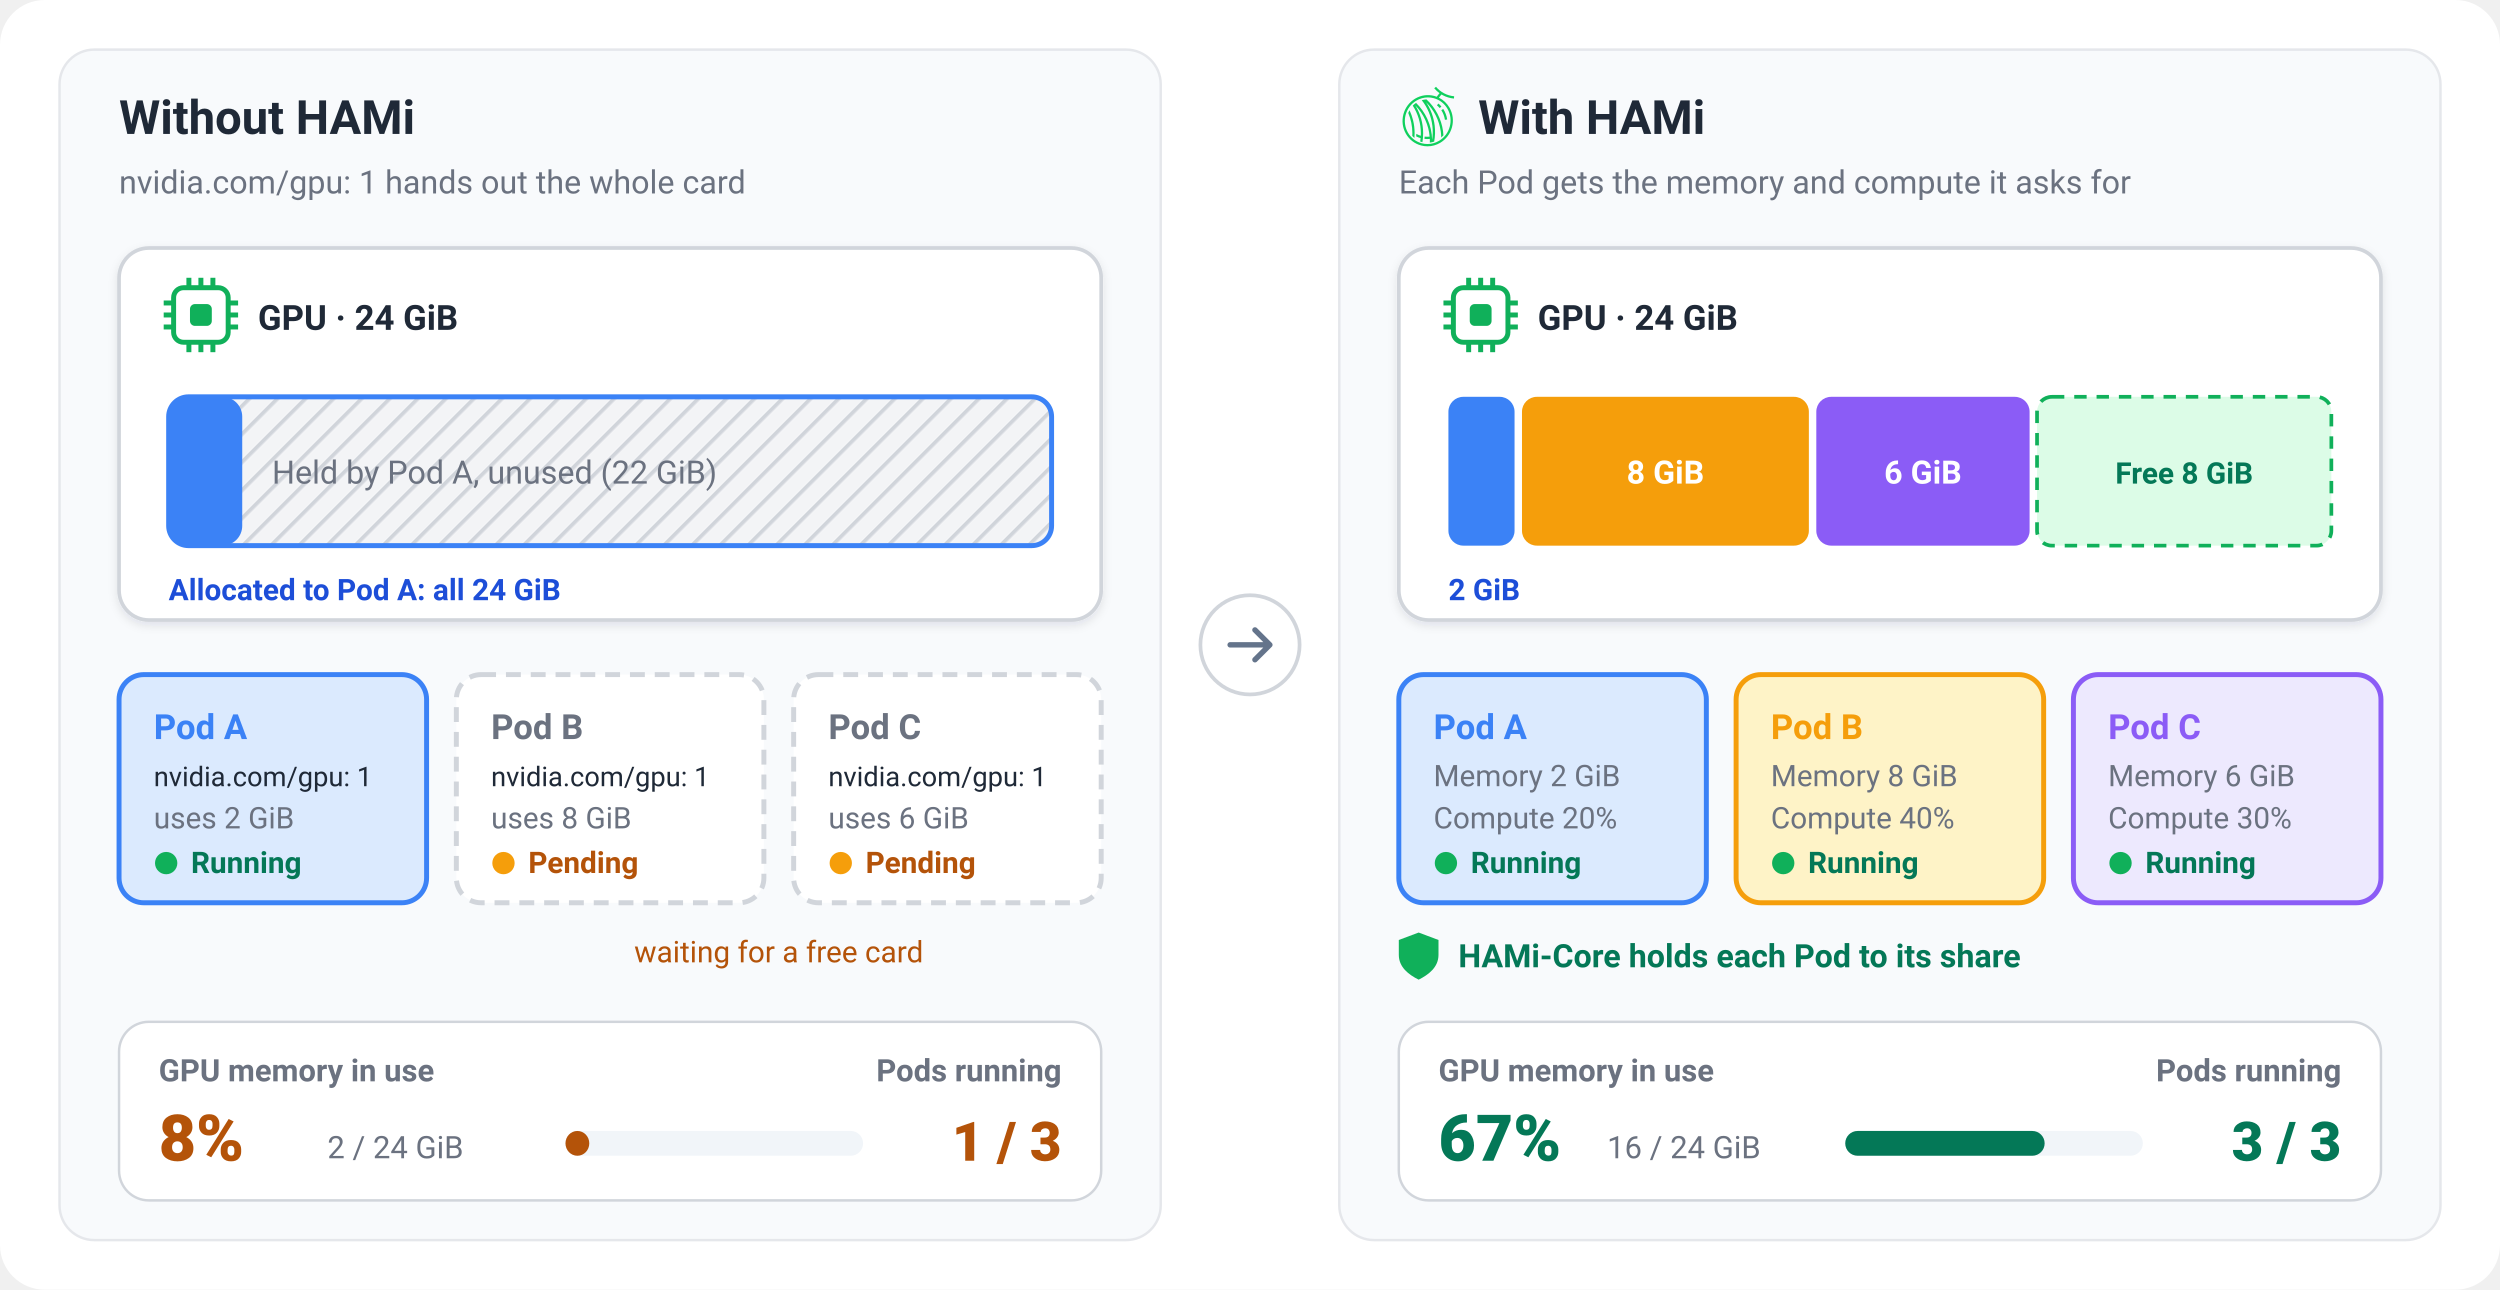
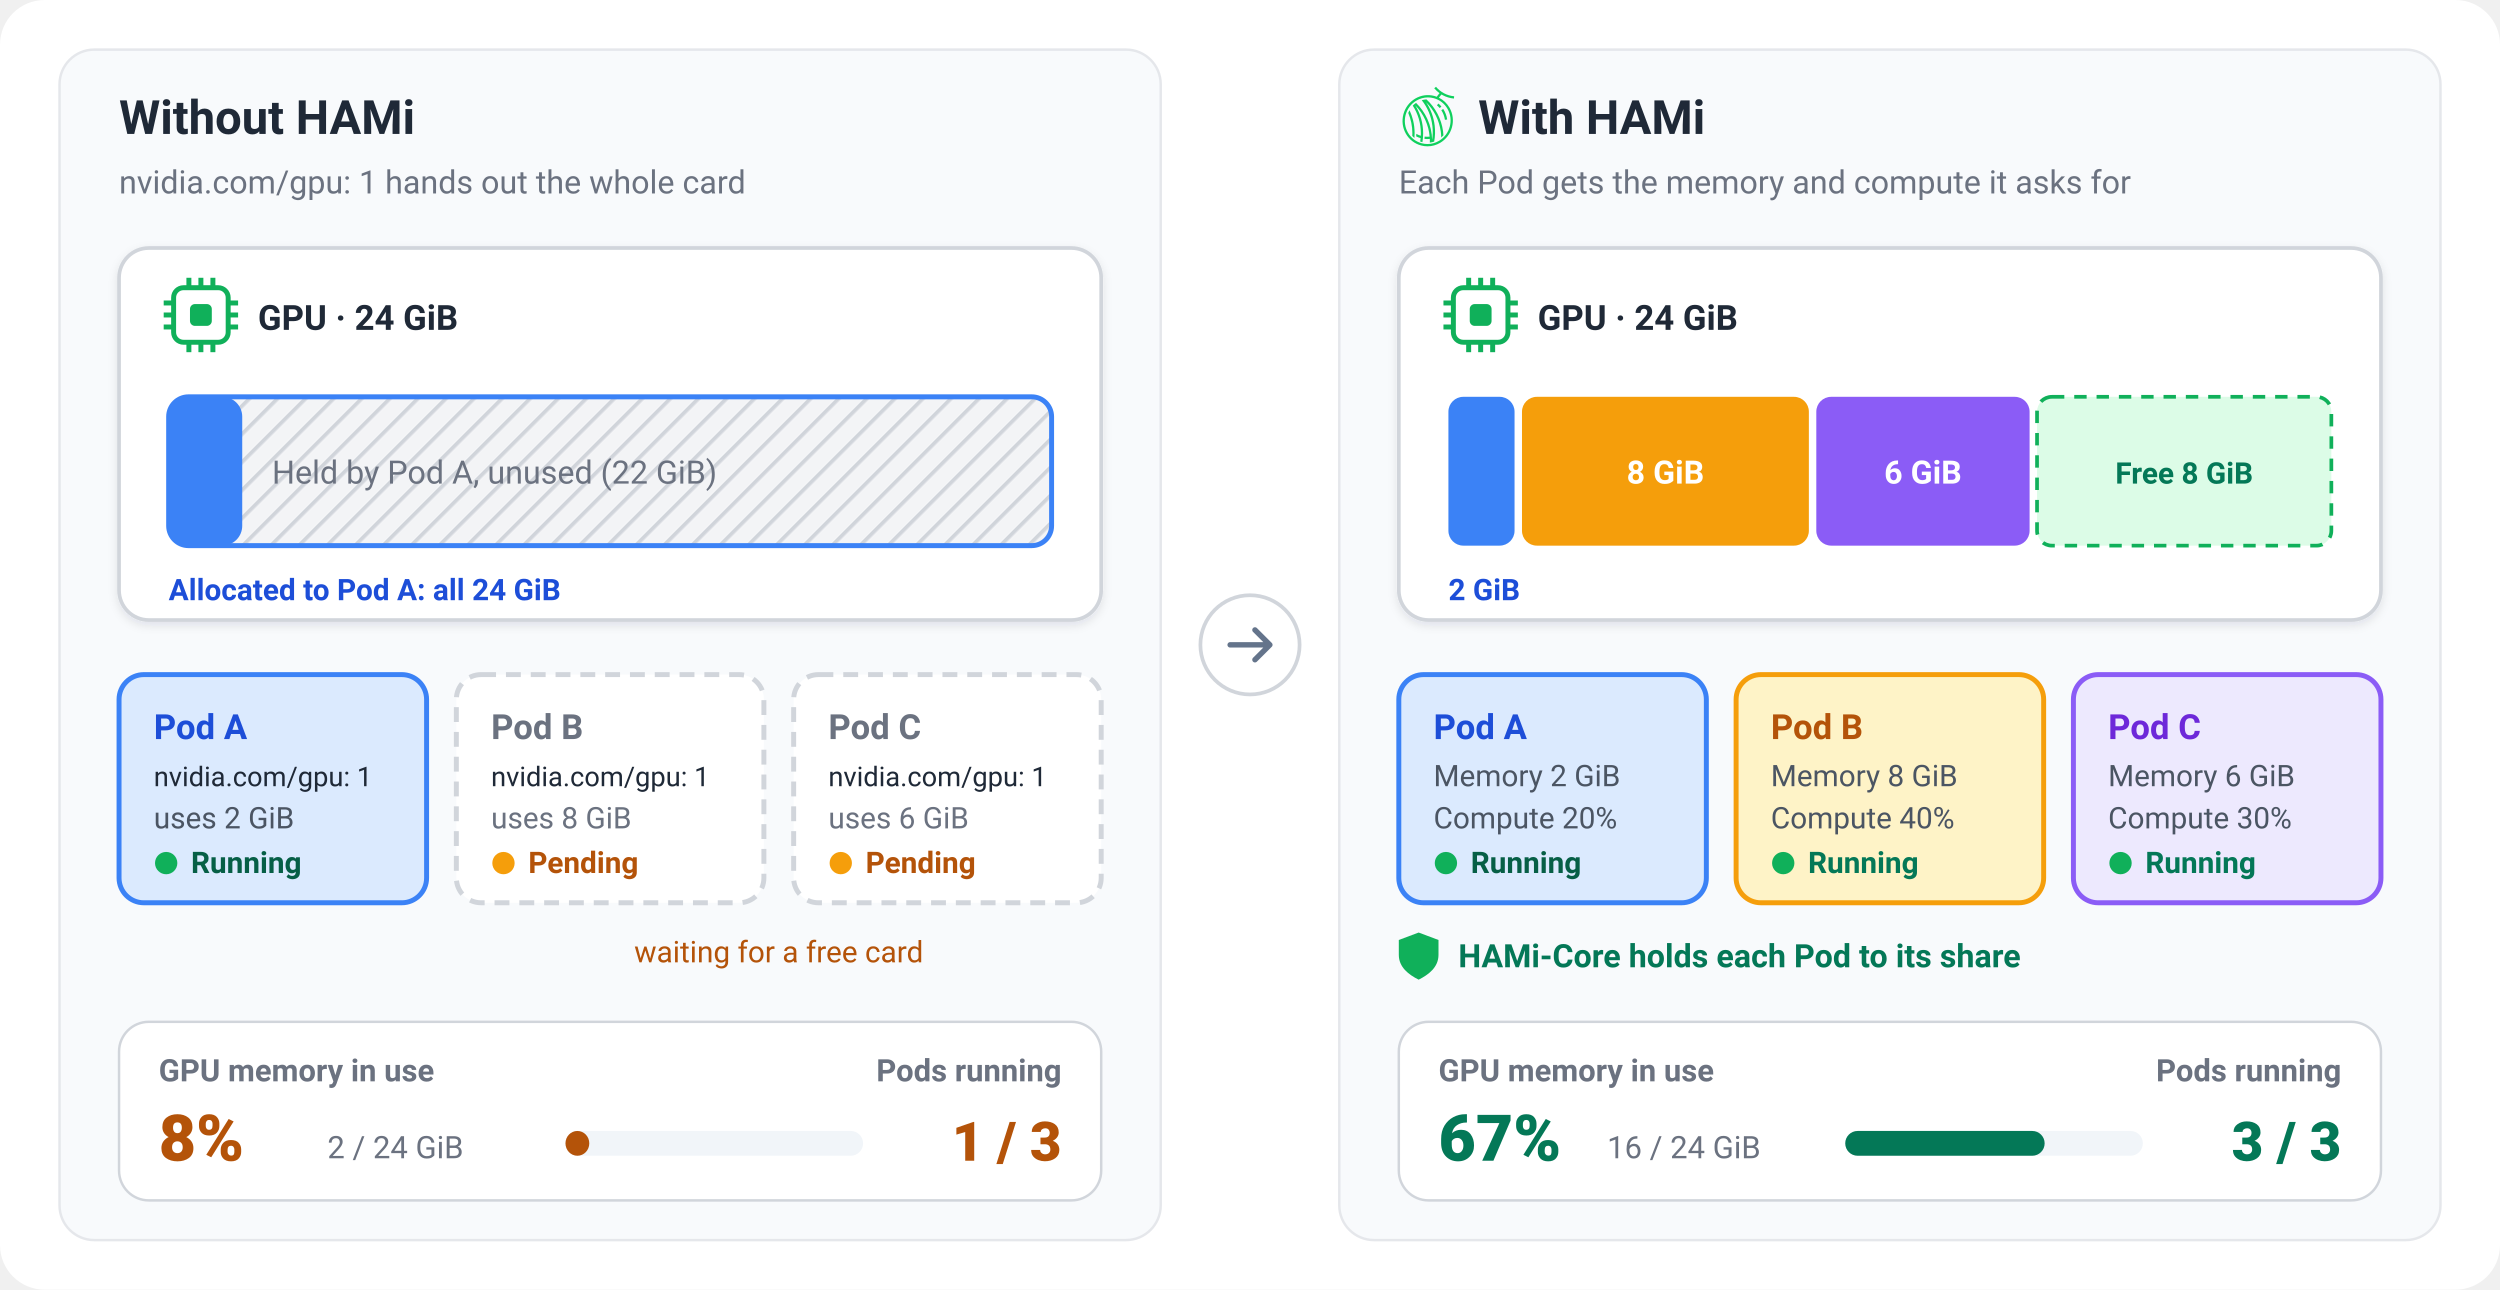
<svg xmlns="http://www.w3.org/2000/svg" viewBox="0 0 1008 520" width="1008" height="520" role="img">
  <defs>
    <pattern id="hatch" width="8" height="8" patternUnits="userSpaceOnUse" patternTransform="rotate(45)">
      <rect width="8" height="8" fill="#F3F4F6" />
      <line x1="0" y1="0" x2="0" y2="8" stroke="#D1D5DB" stroke-width="3" />
    </pattern>
    <marker id="arrow" viewBox="0 0 10 10" refX="8.5" refY="5" markerWidth="7" markerHeight="7" orient="auto-start-reverse">
      <path d="M0,0 L10,5 L0,10 z" fill="#64748B" />
    </marker>
    <marker id="arrowG" viewBox="0 0 10 10" refX="8.5" refY="5" markerWidth="7" markerHeight="7" orient="auto-start-reverse">
      <path d="M0,0 L10,5 L0,10 z" fill="#10B05A" />
    </marker>
    <marker id="arrowR" viewBox="0 0 10 10" refX="8.5" refY="5" markerWidth="7" markerHeight="7" orient="auto-start-reverse">
      <path d="M0,0 L10,5 L0,10 z" fill="#EF4444" />
    </marker>
    <filter id="shadow" x="-10%" y="-10%" width="120%" height="130%">
      <feDropShadow dx="0" dy="1.5" stdDeviation="2" flood-color="#0F172A" flood-opacity="0.10" />
    </filter>
  </defs>
  <rect x="0" y="0" width="1008" height="520" rx="18" fill="#FFFFFF" />
  <rect x="24" y="20" width="444" height="480" rx="14" fill="#F8FAFC" stroke="#E5E7EB" stroke-width="1" />
  <text x="48" y="54" font-family="-apple-system, BlinkMacSystemFont, 'Segoe UI', Roboto, 'Helvetica Neue', Arial, 'PingFang SC', 'Hiragino Sans GB', 'Noto Sans CJK SC', 'Microsoft YaHei', sans-serif" font-size="19" font-weight="700" fill="#1F2937" text-anchor="start">Without HAMi</text>
  <text x="48" y="78" font-family="-apple-system, BlinkMacSystemFont, 'Segoe UI', Roboto, 'Helvetica Neue', Arial, 'PingFang SC', 'Hiragino Sans GB', 'Noto Sans CJK SC', 'Microsoft YaHei', sans-serif" font-size="13" font-weight="400" fill="#6B7280" text-anchor="start">nvidia.com/gpu: 1 hands out the whole card</text>
  <rect x="540" y="20" width="444" height="480" rx="14" fill="#F8FAFC" stroke="#E5E7EB" stroke-width="1" />
  <g transform="translate(564 35) scale(0.04688)">
    <path d="M319.9 0C339.2 22.9 362.4 41.6 388.8 55.6C416 70 445.3 78.6 476 81.4L474.2 101.1C440.9 98.1 409 88.7 379.5 73.1C375.3 70.9 371.3 68.6 367.2 66.2C359 74.7 351.7 83.9 345.1 93.7C383.2 112.5 414.9 142.5 436.5 180.6C465.2 231.3 472.6 290.6 457.4 347.4C442.2 404.2 406.2 451.9 356.1 481.6C322.3 501.7 284.7 511.9 246.7 511.9C228.3 511.9 209.8 509.5 191.6 504.6C135.8 489.7 89.2 453.5 60.5 402.7C31.9 352 24.4 292.7 39.6 235.9C54.8 179 90.8 131.4 140.9 101.6C191.1 71.8 249.5 63.7 305.4 78.6C312.6 80.5 319.7 82.8 326.7 85.5C333.7 74.7 341.6 64.5 350.4 55C333.5 42.9 318.2 28.7 304.6 12.6L319.9 0ZM250.5 91.3C216 91.3 181.9 100.6 151.2 118.8C105.5 145.8 72.8 189.3 58.9 241.1C45 292.9 51.8 346.9 77.9 393.1C103.9 439.2 146.2 472 196.8 485.5C213.3 489.9 230 492.1 246.7 492.1C281.2 492.1 315.3 482.8 346 464.6C391.7 437.6 424.4 394.1 438.3 342.3C452.2 290.5 445.4 236.5 419.3 190.3C393.3 144.2 351 111.4 300.4 97.9C283.9 93.5 267.2 91.3 250.5 91.3ZM237.8 108C315.5 179.8 365.8 275.7 380.5 381.6C382 392.4 383.2 404.7 383.9 417.1C378 423.9 371.7 430.2 364.9 436.1C364.4 418.3 363 399.8 360.8 384.3C347.3 287.6 302.9 199.6 234.2 132C274.5 192.1 300 260.8 308.6 333.8C314.1 380 312.6 426.1 304.2 471.2C292.1 475.4 279.5 478.4 266.7 480C266.8 475.6 266.9 471.2 266.9 466.8C266.9 460.6 266.8 454.4 266.5 448.3C259.3 449 252.1 449.4 244.9 449.4C236.8 449.4 228.7 448.9 220.6 448C221.3 441.4 221.8 434.8 222.2 428.2C236.5 429.9 250.9 430 265.2 428.5C260.9 378.7 248.3 330.5 227.5 284.8C206.3 238.2 177.6 196.3 141.9 159.9C186.1 231.9 209.4 314.2 209.4 399.6C209.4 425.4 207.2 451.1 203 476.3C201.6 476 200.2 475.6 198.8 475.2C193.7 473.8 188.7 472.3 183.9 470.5C185.5 460.9 186.7 451.1 187.6 441.4C174.4 437.7 161.7 432.8 149.6 426.7C150 419.3 150.3 412 150.4 404.6C162.6 411.5 175.5 417 189.1 421.1C189.4 413.9 189.6 406.7 189.6 399.5C189.6 314.4 165.5 232.6 119.7 161.7C128.5 152.9 138.1 145.1 148.4 138.3C189.2 178.1 221.8 224.5 245.5 276.5C271.4 333.3 285.2 393.8 286.5 456.5C292.8 416.9 293.6 376.5 288.8 336.1C279.2 254.8 247.7 178.9 197.3 115.3C210.6 111.4 224.1 108.9 237.8 108ZM92.2 201.5C105.2 229.3 115.5 258.4 122.8 288.2C131.6 324.2 136 361.4 136 398.8C136 412.6 135.4 426.4 134.2 440.1C127.7 434.7 121.6 428.9 115.9 422.6C116.3 414.7 116.5 406.7 116.5 398.8C116.5 338.9 104.3 279.3 81.1 224.7C84.4 216.6 88.1 208.8 92.2 201.5ZM382 190.5C399.8 217.6 411.6 249.1 416 281.4L396.5 284C392.5 254.6 381.8 226 365.6 201.3L382 190.5ZM340.6 144C349.9 151.8 358.7 160.5 366.6 169.9L351.6 182.6C344.4 174.1 336.5 166.2 328 159.1L340.6 144Z" fill="#0FD05D" />
  </g>
  <text x="596" y="54" font-family="-apple-system, BlinkMacSystemFont, 'Segoe UI', Roboto, 'Helvetica Neue', Arial, 'PingFang SC', 'Hiragino Sans GB', 'Noto Sans CJK SC', 'Microsoft YaHei', sans-serif" font-size="19" font-weight="700" fill="#1F2937" text-anchor="start">With HAMi</text>
  <text x="564" y="78" font-family="-apple-system, BlinkMacSystemFont, 'Segoe UI', Roboto, 'Helvetica Neue', Arial, 'PingFang SC', 'Hiragino Sans GB', 'Noto Sans CJK SC', 'Microsoft YaHei', sans-serif" font-size="13" font-weight="400" fill="#6B7280" text-anchor="start">Each Pod gets the memory and compute it asks for</text>
  <circle cx="504.0" cy="260" r="20" fill="#fff" stroke="#D1D5DB" stroke-width="1.5" />
  <path d="M496.0 260 H512.0 M506.0 254 L512.0 260 L506.0 266" fill="none" stroke="#64748B" stroke-width="2.2" stroke-linecap="round" stroke-linejoin="round" />
  <rect x="48" y="100" width="396" height="150" rx="12" fill="#fff" stroke="#D1D5DB" stroke-width="1.5" filter="url(#shadow)" />
  <line x1="76.16" y1="112" x2="76.16" y2="116" stroke="#10B05A" stroke-width="2" />
  <line x1="76.16" y1="138" x2="76.16" y2="142" stroke="#10B05A" stroke-width="2" />
  <line x1="66" y1="122.16" x2="70" y2="122.16" stroke="#10B05A" stroke-width="2" />
  <line x1="92" y1="122.16" x2="96" y2="122.16" stroke="#10B05A" stroke-width="2" />
  <line x1="81.0" y1="112" x2="81.0" y2="116" stroke="#10B05A" stroke-width="2" />
  <line x1="81.0" y1="138" x2="81.0" y2="142" stroke="#10B05A" stroke-width="2" />
  <line x1="66" y1="127.0" x2="70" y2="127.0" stroke="#10B05A" stroke-width="2" />
  <line x1="92" y1="127.0" x2="96" y2="127.0" stroke="#10B05A" stroke-width="2" />
  <line x1="85.84" y1="112" x2="85.84" y2="116" stroke="#10B05A" stroke-width="2" />
  <line x1="85.84" y1="138" x2="85.84" y2="142" stroke="#10B05A" stroke-width="2" />
  <line x1="66" y1="131.84" x2="70" y2="131.84" stroke="#10B05A" stroke-width="2" />
  <line x1="92" y1="131.84" x2="96" y2="131.84" stroke="#10B05A" stroke-width="2" />
  <rect x="70" y="116" width="22" height="22" rx="4" fill="#fff" stroke="#10B05A" stroke-width="2" />
  <rect x="76.6" y="122.6" width="8.8" height="8.8" rx="2" fill="#10B05A" />
  <text x="104" y="133" font-family="-apple-system, BlinkMacSystemFont, 'Segoe UI', Roboto, 'Helvetica Neue', Arial, 'PingFang SC', 'Hiragino Sans GB', 'Noto Sans CJK SC', 'Microsoft YaHei', sans-serif" font-size="14" font-weight="600" fill="#1F2937" text-anchor="start">GPU · 24 GiB</text>
  <rect x="564" y="100" width="396" height="150" rx="12" fill="#fff" stroke="#D1D5DB" stroke-width="1.5" filter="url(#shadow)" />
  <line x1="592.16" y1="112" x2="592.16" y2="116" stroke="#10B05A" stroke-width="2" />
  <line x1="592.16" y1="138" x2="592.16" y2="142" stroke="#10B05A" stroke-width="2" />
  <line x1="582" y1="122.16" x2="586" y2="122.16" stroke="#10B05A" stroke-width="2" />
  <line x1="608" y1="122.16" x2="612" y2="122.16" stroke="#10B05A" stroke-width="2" />
  <line x1="597.0" y1="112" x2="597.0" y2="116" stroke="#10B05A" stroke-width="2" />
  <line x1="597.0" y1="138" x2="597.0" y2="142" stroke="#10B05A" stroke-width="2" />
  <line x1="582" y1="127.0" x2="586" y2="127.0" stroke="#10B05A" stroke-width="2" />
  <line x1="608" y1="127.0" x2="612" y2="127.0" stroke="#10B05A" stroke-width="2" />
  <line x1="601.84" y1="112" x2="601.84" y2="116" stroke="#10B05A" stroke-width="2" />
  <line x1="601.84" y1="138" x2="601.84" y2="142" stroke="#10B05A" stroke-width="2" />
  <line x1="582" y1="131.84" x2="586" y2="131.84" stroke="#10B05A" stroke-width="2" />
  <line x1="608" y1="131.84" x2="612" y2="131.84" stroke="#10B05A" stroke-width="2" />
  <rect x="586" y="116" width="22" height="22" rx="4" fill="#fff" stroke="#10B05A" stroke-width="2" />
  <rect x="592.6" y="122.6" width="8.8" height="8.8" rx="2" fill="#10B05A" />
  <text x="620" y="133" font-family="-apple-system, BlinkMacSystemFont, 'Segoe UI', Roboto, 'Helvetica Neue', Arial, 'PingFang SC', 'Hiragino Sans GB', 'Noto Sans CJK SC', 'Microsoft YaHei', sans-serif" font-size="14" font-weight="600" fill="#1F2937" text-anchor="start">GPU · 24 GiB</text>
  <rect x="68" y="160" width="356" height="60" rx="8" fill="url(#hatch)" stroke="#3B82F6" stroke-width="2" />
  <rect x="68" y="160" width="29.667" height="60" rx="8" fill="#3B82F6" />
  <text x="109.667" y="195" font-family="-apple-system, BlinkMacSystemFont, 'Segoe UI', Roboto, 'Helvetica Neue', Arial, 'PingFang SC', 'Hiragino Sans GB', 'Noto Sans CJK SC', 'Microsoft YaHei', sans-serif" font-size="13" font-weight="400" fill="#6B7280" text-anchor="start">Held by Pod A, unused (22 GiB)</text>
  <text x="68" y="242" font-family="-apple-system, BlinkMacSystemFont, 'Segoe UI', Roboto, 'Helvetica Neue', Arial, 'PingFang SC', 'Hiragino Sans GB', 'Noto Sans CJK SC', 'Microsoft YaHei', sans-serif" font-size="12" font-weight="600" fill="#1D4ED8" text-anchor="start">Allocated to Pod A: all 24 GiB</text>
  <rect x="584" y="160" width="26.667" height="60" rx="6" fill="#3B82F6" />
  <rect x="613.667" y="160" width="115.667" height="60" rx="6" fill="#F59E0B" />
  <text x="671.5" y="195" font-family="-apple-system, BlinkMacSystemFont, 'Segoe UI', Roboto, 'Helvetica Neue', Arial, 'PingFang SC', 'Hiragino Sans GB', 'Noto Sans CJK SC', 'Microsoft YaHei', sans-serif" font-size="13" font-weight="700" fill="#fff" text-anchor="middle">8 GiB</text>
  <rect x="732.333" y="160" width="86.0" height="60" rx="6" fill="#8B5CF6" />
  <text x="775.333" y="195" font-family="-apple-system, BlinkMacSystemFont, 'Segoe UI', Roboto, 'Helvetica Neue', Arial, 'PingFang SC', 'Hiragino Sans GB', 'Noto Sans CJK SC', 'Microsoft YaHei', sans-serif" font-size="13" font-weight="700" fill="#fff" text-anchor="middle">6 GiB</text>
  <rect x="821.333" y="160" width="118.667" height="60" rx="6" fill="#DCFCE7" stroke="#10B05A" stroke-width="1.5" stroke-dasharray="5 4" />
  <text x="880.667" y="195" font-family="-apple-system, BlinkMacSystemFont, 'Segoe UI', Roboto, 'Helvetica Neue', Arial, 'PingFang SC', 'Hiragino Sans GB', 'Noto Sans CJK SC', 'Microsoft YaHei', sans-serif" font-size="12" font-weight="600" fill="#047857" text-anchor="middle">Free 8 GiB</text>
  <text x="584" y="242" font-family="-apple-system, BlinkMacSystemFont, 'Segoe UI', Roboto, 'Helvetica Neue', Arial, 'PingFang SC', 'Hiragino Sans GB', 'Noto Sans CJK SC', 'Microsoft YaHei', sans-serif" font-size="12" font-weight="600" fill="#1D4ED8" text-anchor="start">2 GiB</text>
  <rect x="48" y="272" width="124" height="92" rx="10" fill="#DBEAFE" stroke="#3B82F6" stroke-width="2" />
-   <text x="62" y="298" font-family="-apple-system, BlinkMacSystemFont, 'Segoe UI', Roboto, 'Helvetica Neue', Arial, 'PingFang SC', 'Hiragino Sans GB', 'Noto Sans CJK SC', 'Microsoft YaHei', sans-serif" font-size="14" font-weight="700" fill="#3B82F6" text-anchor="start">Pod A</text>
+   <text x="62" y="298" font-family="-apple-system, BlinkMacSystemFont, 'Segoe UI', Roboto, 'Helvetica Neue', Arial, 'PingFang SC', 'Hiragino Sans GB', 'Noto Sans CJK SC', 'Microsoft YaHei', sans-serif" font-size="14" font-weight="700" fill="#1D4ED8" text-anchor="start">Pod A</text>
  <text x="62" y="317" font-family="-apple-system, BlinkMacSystemFont, 'Segoe UI', Roboto, 'Helvetica Neue', Arial, 'PingFang SC', 'Hiragino Sans GB', 'Noto Sans CJK SC', 'Microsoft YaHei', sans-serif" font-size="11" font-weight="400" fill="#1F2937" text-anchor="start">nvidia.com/gpu: 1</text>
-   <text x="62" y="334" font-family="-apple-system, BlinkMacSystemFont, 'Segoe UI', Roboto, 'Helvetica Neue', Arial, 'PingFang SC', 'Hiragino Sans GB', 'Noto Sans CJK SC', 'Microsoft YaHei', sans-serif" font-size="12" font-weight="400" fill="#6B7280" text-anchor="start">uses 2 GiB</text>
+   <text x="62" y="334" font-family="-apple-system, BlinkMacSystemFont, 'Segoe UI', Roboto, 'Helvetica Neue', Arial, 'PingFang SC', 'Hiragino Sans GB', 'Noto Sans CJK SC', 'Microsoft YaHei', sans-serif" font-size="12" font-weight="400" fill="#4B5563" text-anchor="start">uses 2 GiB</text>
  <circle cx="67" cy="348" r="4.5" fill="#10B05A" />
-   <text x="77" y="352" font-family="-apple-system, BlinkMacSystemFont, 'Segoe UI', Roboto, 'Helvetica Neue', Arial, 'PingFang SC', 'Hiragino Sans GB', 'Noto Sans CJK SC', 'Microsoft YaHei', sans-serif" font-size="12" font-weight="600" fill="#047857" text-anchor="start">Running</text>
+   <text x="77" y="352" font-family="-apple-system, BlinkMacSystemFont, 'Segoe UI', Roboto, 'Helvetica Neue', Arial, 'PingFang SC', 'Hiragino Sans GB', 'Noto Sans CJK SC', 'Microsoft YaHei', sans-serif" font-size="12" font-weight="600" fill="#065F46" text-anchor="start">Running</text>
  <rect x="184" y="272" width="124" height="92" rx="10" fill="#fff" stroke="#D1D5DB" stroke-width="2" stroke-dasharray="6 4" />
  <text x="198" y="298" font-family="-apple-system, BlinkMacSystemFont, 'Segoe UI', Roboto, 'Helvetica Neue', Arial, 'PingFang SC', 'Hiragino Sans GB', 'Noto Sans CJK SC', 'Microsoft YaHei', sans-serif" font-size="14" font-weight="700" fill="#6B7280" text-anchor="start">Pod B</text>
  <text x="198" y="317" font-family="-apple-system, BlinkMacSystemFont, 'Segoe UI', Roboto, 'Helvetica Neue', Arial, 'PingFang SC', 'Hiragino Sans GB', 'Noto Sans CJK SC', 'Microsoft YaHei', sans-serif" font-size="11" font-weight="400" fill="#1F2937" text-anchor="start">nvidia.com/gpu: 1</text>
  <text x="198" y="334" font-family="-apple-system, BlinkMacSystemFont, 'Segoe UI', Roboto, 'Helvetica Neue', Arial, 'PingFang SC', 'Hiragino Sans GB', 'Noto Sans CJK SC', 'Microsoft YaHei', sans-serif" font-size="12" font-weight="400" fill="#6B7280" text-anchor="start">uses 8 GiB</text>
  <circle cx="203" cy="348" r="4.5" fill="#F59E0B" />
  <text x="213" y="352" font-family="-apple-system, BlinkMacSystemFont, 'Segoe UI', Roboto, 'Helvetica Neue', Arial, 'PingFang SC', 'Hiragino Sans GB', 'Noto Sans CJK SC', 'Microsoft YaHei', sans-serif" font-size="12" font-weight="600" fill="#B45309" text-anchor="start">Pending</text>
  <rect x="320" y="272" width="124" height="92" rx="10" fill="#fff" stroke="#D1D5DB" stroke-width="2" stroke-dasharray="6 4" />
  <text x="334" y="298" font-family="-apple-system, BlinkMacSystemFont, 'Segoe UI', Roboto, 'Helvetica Neue', Arial, 'PingFang SC', 'Hiragino Sans GB', 'Noto Sans CJK SC', 'Microsoft YaHei', sans-serif" font-size="14" font-weight="700" fill="#6B7280" text-anchor="start">Pod C</text>
  <text x="334" y="317" font-family="-apple-system, BlinkMacSystemFont, 'Segoe UI', Roboto, 'Helvetica Neue', Arial, 'PingFang SC', 'Hiragino Sans GB', 'Noto Sans CJK SC', 'Microsoft YaHei', sans-serif" font-size="11" font-weight="400" fill="#1F2937" text-anchor="start">nvidia.com/gpu: 1</text>
  <text x="334" y="334" font-family="-apple-system, BlinkMacSystemFont, 'Segoe UI', Roboto, 'Helvetica Neue', Arial, 'PingFang SC', 'Hiragino Sans GB', 'Noto Sans CJK SC', 'Microsoft YaHei', sans-serif" font-size="12" font-weight="400" fill="#6B7280" text-anchor="start">uses 6 GiB</text>
  <circle cx="339" cy="348" r="4.5" fill="#F59E0B" />
  <text x="349" y="352" font-family="-apple-system, BlinkMacSystemFont, 'Segoe UI', Roboto, 'Helvetica Neue', Arial, 'PingFang SC', 'Hiragino Sans GB', 'Noto Sans CJK SC', 'Microsoft YaHei', sans-serif" font-size="12" font-weight="600" fill="#B45309" text-anchor="start">Pending</text>
  <text x="314" y="388" font-family="-apple-system, BlinkMacSystemFont, 'Segoe UI', Roboto, 'Helvetica Neue', Arial, 'PingFang SC', 'Hiragino Sans GB', 'Noto Sans CJK SC', 'Microsoft YaHei', sans-serif" font-size="12" font-weight="400" fill="#B45309" text-anchor="middle">waiting for a free card</text>
  <rect x="564" y="272" width="124" height="92" rx="10" fill="#DBEAFE" stroke="#3B82F6" stroke-width="2" />
-   <text x="578" y="298" font-family="-apple-system, BlinkMacSystemFont, 'Segoe UI', Roboto, 'Helvetica Neue', Arial, 'PingFang SC', 'Hiragino Sans GB', 'Noto Sans CJK SC', 'Microsoft YaHei', sans-serif" font-size="14" font-weight="700" fill="#3B82F6" text-anchor="start">Pod A</text>
-   <text x="578" y="317" font-family="-apple-system, BlinkMacSystemFont, 'Segoe UI', Roboto, 'Helvetica Neue', Arial, 'PingFang SC', 'Hiragino Sans GB', 'Noto Sans CJK SC', 'Microsoft YaHei', sans-serif" font-size="12" font-weight="400" fill="#6B7280" text-anchor="start">Memory 2 GiB</text>
-   <text x="578" y="334" font-family="-apple-system, BlinkMacSystemFont, 'Segoe UI', Roboto, 'Helvetica Neue', Arial, 'PingFang SC', 'Hiragino Sans GB', 'Noto Sans CJK SC', 'Microsoft YaHei', sans-serif" font-size="12" font-weight="400" fill="#6B7280" text-anchor="start">Compute 20%</text>
+   <text x="578" y="298" font-family="-apple-system, BlinkMacSystemFont, 'Segoe UI', Roboto, 'Helvetica Neue', Arial, 'PingFang SC', 'Hiragino Sans GB', 'Noto Sans CJK SC', 'Microsoft YaHei', sans-serif" font-size="14" font-weight="700" fill="#1D4ED8" text-anchor="start">Pod A</text>
+   <text x="578" y="317" font-family="-apple-system, BlinkMacSystemFont, 'Segoe UI', Roboto, 'Helvetica Neue', Arial, 'PingFang SC', 'Hiragino Sans GB', 'Noto Sans CJK SC', 'Microsoft YaHei', sans-serif" font-size="12" font-weight="400" fill="#4B5563" text-anchor="start">Memory 2 GiB</text>
+   <text x="578" y="334" font-family="-apple-system, BlinkMacSystemFont, 'Segoe UI', Roboto, 'Helvetica Neue', Arial, 'PingFang SC', 'Hiragino Sans GB', 'Noto Sans CJK SC', 'Microsoft YaHei', sans-serif" font-size="12" font-weight="400" fill="#4B5563" text-anchor="start">Compute 20%</text>
  <circle cx="583" cy="348" r="4.5" fill="#10B05A" />
-   <text x="593" y="352" font-family="-apple-system, BlinkMacSystemFont, 'Segoe UI', Roboto, 'Helvetica Neue', Arial, 'PingFang SC', 'Hiragino Sans GB', 'Noto Sans CJK SC', 'Microsoft YaHei', sans-serif" font-size="12" font-weight="600" fill="#047857" text-anchor="start">Running</text>
+   <text x="593" y="352" font-family="-apple-system, BlinkMacSystemFont, 'Segoe UI', Roboto, 'Helvetica Neue', Arial, 'PingFang SC', 'Hiragino Sans GB', 'Noto Sans CJK SC', 'Microsoft YaHei', sans-serif" font-size="12" font-weight="600" fill="#065F46" text-anchor="start">Running</text>
  <rect x="700" y="272" width="124" height="92" rx="10" fill="#FEF3C7" stroke="#F59E0B" stroke-width="2" />
-   <text x="714" y="298" font-family="-apple-system, BlinkMacSystemFont, 'Segoe UI', Roboto, 'Helvetica Neue', Arial, 'PingFang SC', 'Hiragino Sans GB', 'Noto Sans CJK SC', 'Microsoft YaHei', sans-serif" font-size="14" font-weight="700" fill="#F59E0B" text-anchor="start">Pod B</text>
-   <text x="714" y="317" font-family="-apple-system, BlinkMacSystemFont, 'Segoe UI', Roboto, 'Helvetica Neue', Arial, 'PingFang SC', 'Hiragino Sans GB', 'Noto Sans CJK SC', 'Microsoft YaHei', sans-serif" font-size="12" font-weight="400" fill="#6B7280" text-anchor="start">Memory 8 GiB</text>
-   <text x="714" y="334" font-family="-apple-system, BlinkMacSystemFont, 'Segoe UI', Roboto, 'Helvetica Neue', Arial, 'PingFang SC', 'Hiragino Sans GB', 'Noto Sans CJK SC', 'Microsoft YaHei', sans-serif" font-size="12" font-weight="400" fill="#6B7280" text-anchor="start">Compute 40%</text>
+   <text x="714" y="298" font-family="-apple-system, BlinkMacSystemFont, 'Segoe UI', Roboto, 'Helvetica Neue', Arial, 'PingFang SC', 'Hiragino Sans GB', 'Noto Sans CJK SC', 'Microsoft YaHei', sans-serif" font-size="14" font-weight="700" fill="#B45309" text-anchor="start">Pod B</text>
+   <text x="714" y="317" font-family="-apple-system, BlinkMacSystemFont, 'Segoe UI', Roboto, 'Helvetica Neue', Arial, 'PingFang SC', 'Hiragino Sans GB', 'Noto Sans CJK SC', 'Microsoft YaHei', sans-serif" font-size="12" font-weight="400" fill="#4B5563" text-anchor="start">Memory 8 GiB</text>
+   <text x="714" y="334" font-family="-apple-system, BlinkMacSystemFont, 'Segoe UI', Roboto, 'Helvetica Neue', Arial, 'PingFang SC', 'Hiragino Sans GB', 'Noto Sans CJK SC', 'Microsoft YaHei', sans-serif" font-size="12" font-weight="400" fill="#4B5563" text-anchor="start">Compute 40%</text>
  <circle cx="719" cy="348" r="4.5" fill="#10B05A" />
  <text x="729" y="352" font-family="-apple-system, BlinkMacSystemFont, 'Segoe UI', Roboto, 'Helvetica Neue', Arial, 'PingFang SC', 'Hiragino Sans GB', 'Noto Sans CJK SC', 'Microsoft YaHei', sans-serif" font-size="12" font-weight="600" fill="#047857" text-anchor="start">Running</text>
  <rect x="836" y="272" width="124" height="92" rx="10" fill="#EDE9FE" stroke="#8B5CF6" stroke-width="2" />
-   <text x="850" y="298" font-family="-apple-system, BlinkMacSystemFont, 'Segoe UI', Roboto, 'Helvetica Neue', Arial, 'PingFang SC', 'Hiragino Sans GB', 'Noto Sans CJK SC', 'Microsoft YaHei', sans-serif" font-size="14" font-weight="700" fill="#8B5CF6" text-anchor="start">Pod C</text>
-   <text x="850" y="317" font-family="-apple-system, BlinkMacSystemFont, 'Segoe UI', Roboto, 'Helvetica Neue', Arial, 'PingFang SC', 'Hiragino Sans GB', 'Noto Sans CJK SC', 'Microsoft YaHei', sans-serif" font-size="12" font-weight="400" fill="#6B7280" text-anchor="start">Memory 6 GiB</text>
-   <text x="850" y="334" font-family="-apple-system, BlinkMacSystemFont, 'Segoe UI', Roboto, 'Helvetica Neue', Arial, 'PingFang SC', 'Hiragino Sans GB', 'Noto Sans CJK SC', 'Microsoft YaHei', sans-serif" font-size="12" font-weight="400" fill="#6B7280" text-anchor="start">Compute 30%</text>
+   <text x="850" y="298" font-family="-apple-system, BlinkMacSystemFont, 'Segoe UI', Roboto, 'Helvetica Neue', Arial, 'PingFang SC', 'Hiragino Sans GB', 'Noto Sans CJK SC', 'Microsoft YaHei', sans-serif" font-size="14" font-weight="700" fill="#6D28D9" text-anchor="start">Pod C</text>
+   <text x="850" y="317" font-family="-apple-system, BlinkMacSystemFont, 'Segoe UI', Roboto, 'Helvetica Neue', Arial, 'PingFang SC', 'Hiragino Sans GB', 'Noto Sans CJK SC', 'Microsoft YaHei', sans-serif" font-size="12" font-weight="400" fill="#4B5563" text-anchor="start">Memory 6 GiB</text>
+   <text x="850" y="334" font-family="-apple-system, BlinkMacSystemFont, 'Segoe UI', Roboto, 'Helvetica Neue', Arial, 'PingFang SC', 'Hiragino Sans GB', 'Noto Sans CJK SC', 'Microsoft YaHei', sans-serif" font-size="12" font-weight="400" fill="#4B5563" text-anchor="start">Compute 30%</text>
  <circle cx="855" cy="348" r="4.5" fill="#10B05A" />
  <text x="865" y="352" font-family="-apple-system, BlinkMacSystemFont, 'Segoe UI', Roboto, 'Helvetica Neue', Arial, 'PingFang SC', 'Hiragino Sans GB', 'Noto Sans CJK SC', 'Microsoft YaHei', sans-serif" font-size="12" font-weight="600" fill="#047857" text-anchor="start">Running</text>
  <path d="M572 376 l8 3 v6 c0 5 -4 8 -8 10 c-4 -2 -8 -5 -8 -10 v-6 z" fill="#10B05A" />
  <text x="588" y="390" font-family="-apple-system, BlinkMacSystemFont, 'Segoe UI', Roboto, 'Helvetica Neue', Arial, 'PingFang SC', 'Hiragino Sans GB', 'Noto Sans CJK SC', 'Microsoft YaHei', sans-serif" font-size="13" font-weight="600" fill="#047857" text-anchor="start">HAMi-Core holds each Pod to its share</text>
  <rect x="48" y="412" width="396" height="72" rx="12" fill="#fff" stroke="#D1D5DB" stroke-width="1" />
  <text x="64" y="436" font-family="-apple-system, BlinkMacSystemFont, 'Segoe UI', Roboto, 'Helvetica Neue', Arial, 'PingFang SC', 'Hiragino Sans GB', 'Noto Sans CJK SC', 'Microsoft YaHei', sans-serif" font-size="12.5" font-weight="600" fill="#6B7280" text-anchor="start">GPU memory in use</text>
  <text x="64" y="468" font-family="-apple-system, BlinkMacSystemFont, 'Segoe UI', Roboto, 'Helvetica Neue', Arial, 'PingFang SC', 'Hiragino Sans GB', 'Noto Sans CJK SC', 'Microsoft YaHei', sans-serif" font-size="26" font-weight="800" fill="#B45309" text-anchor="start">8%</text>
  <text x="132" y="467" font-family="-apple-system, BlinkMacSystemFont, 'Segoe UI', Roboto, 'Helvetica Neue', Arial, 'PingFang SC', 'Hiragino Sans GB', 'Noto Sans CJK SC', 'Microsoft YaHei', sans-serif" font-size="12.5" font-weight="400" fill="#6B7280" text-anchor="start">2 / 24 GiB</text>
  <rect x="228" y="456" width="120" height="10" rx="5" fill="#F1F5F9" />
  <rect x="228" y="456" width="9.6" height="10" rx="5" fill="#B45309" />
  <text x="428" y="436" font-family="-apple-system, BlinkMacSystemFont, 'Segoe UI', Roboto, 'Helvetica Neue', Arial, 'PingFang SC', 'Hiragino Sans GB', 'Noto Sans CJK SC', 'Microsoft YaHei', sans-serif" font-size="12.5" font-weight="600" fill="#6B7280" text-anchor="end">Pods running</text>
  <text x="428" y="468" font-family="-apple-system, BlinkMacSystemFont, 'Segoe UI', Roboto, 'Helvetica Neue', Arial, 'PingFang SC', 'Hiragino Sans GB', 'Noto Sans CJK SC', 'Microsoft YaHei', sans-serif" font-size="22" font-weight="800" fill="#B45309" text-anchor="end">1 / 3</text>
  <rect x="564" y="412" width="396" height="72" rx="12" fill="#fff" stroke="#D1D5DB" stroke-width="1" />
  <text x="580" y="436" font-family="-apple-system, BlinkMacSystemFont, 'Segoe UI', Roboto, 'Helvetica Neue', Arial, 'PingFang SC', 'Hiragino Sans GB', 'Noto Sans CJK SC', 'Microsoft YaHei', sans-serif" font-size="12.5" font-weight="600" fill="#6B7280" text-anchor="start">GPU memory in use</text>
  <text x="580" y="468" font-family="-apple-system, BlinkMacSystemFont, 'Segoe UI', Roboto, 'Helvetica Neue', Arial, 'PingFang SC', 'Hiragino Sans GB', 'Noto Sans CJK SC', 'Microsoft YaHei', sans-serif" font-size="26" font-weight="800" fill="#047857" text-anchor="start">67%</text>
  <text x="648" y="467" font-family="-apple-system, BlinkMacSystemFont, 'Segoe UI', Roboto, 'Helvetica Neue', Arial, 'PingFang SC', 'Hiragino Sans GB', 'Noto Sans CJK SC', 'Microsoft YaHei', sans-serif" font-size="12.5" font-weight="400" fill="#6B7280" text-anchor="start">16 / 24 GiB</text>
  <rect x="744" y="456" width="120" height="10" rx="5" fill="#F1F5F9" />
  <rect x="744" y="456" width="80.4" height="10" rx="5" fill="#047857" />
  <text x="944" y="436" font-family="-apple-system, BlinkMacSystemFont, 'Segoe UI', Roboto, 'Helvetica Neue', Arial, 'PingFang SC', 'Hiragino Sans GB', 'Noto Sans CJK SC', 'Microsoft YaHei', sans-serif" font-size="12.5" font-weight="600" fill="#6B7280" text-anchor="end">Pods running</text>
  <text x="944" y="468" font-family="-apple-system, BlinkMacSystemFont, 'Segoe UI', Roboto, 'Helvetica Neue', Arial, 'PingFang SC', 'Hiragino Sans GB', 'Noto Sans CJK SC', 'Microsoft YaHei', sans-serif" font-size="22" font-weight="800" fill="#047857" text-anchor="end">3 / 3</text>
</svg>
